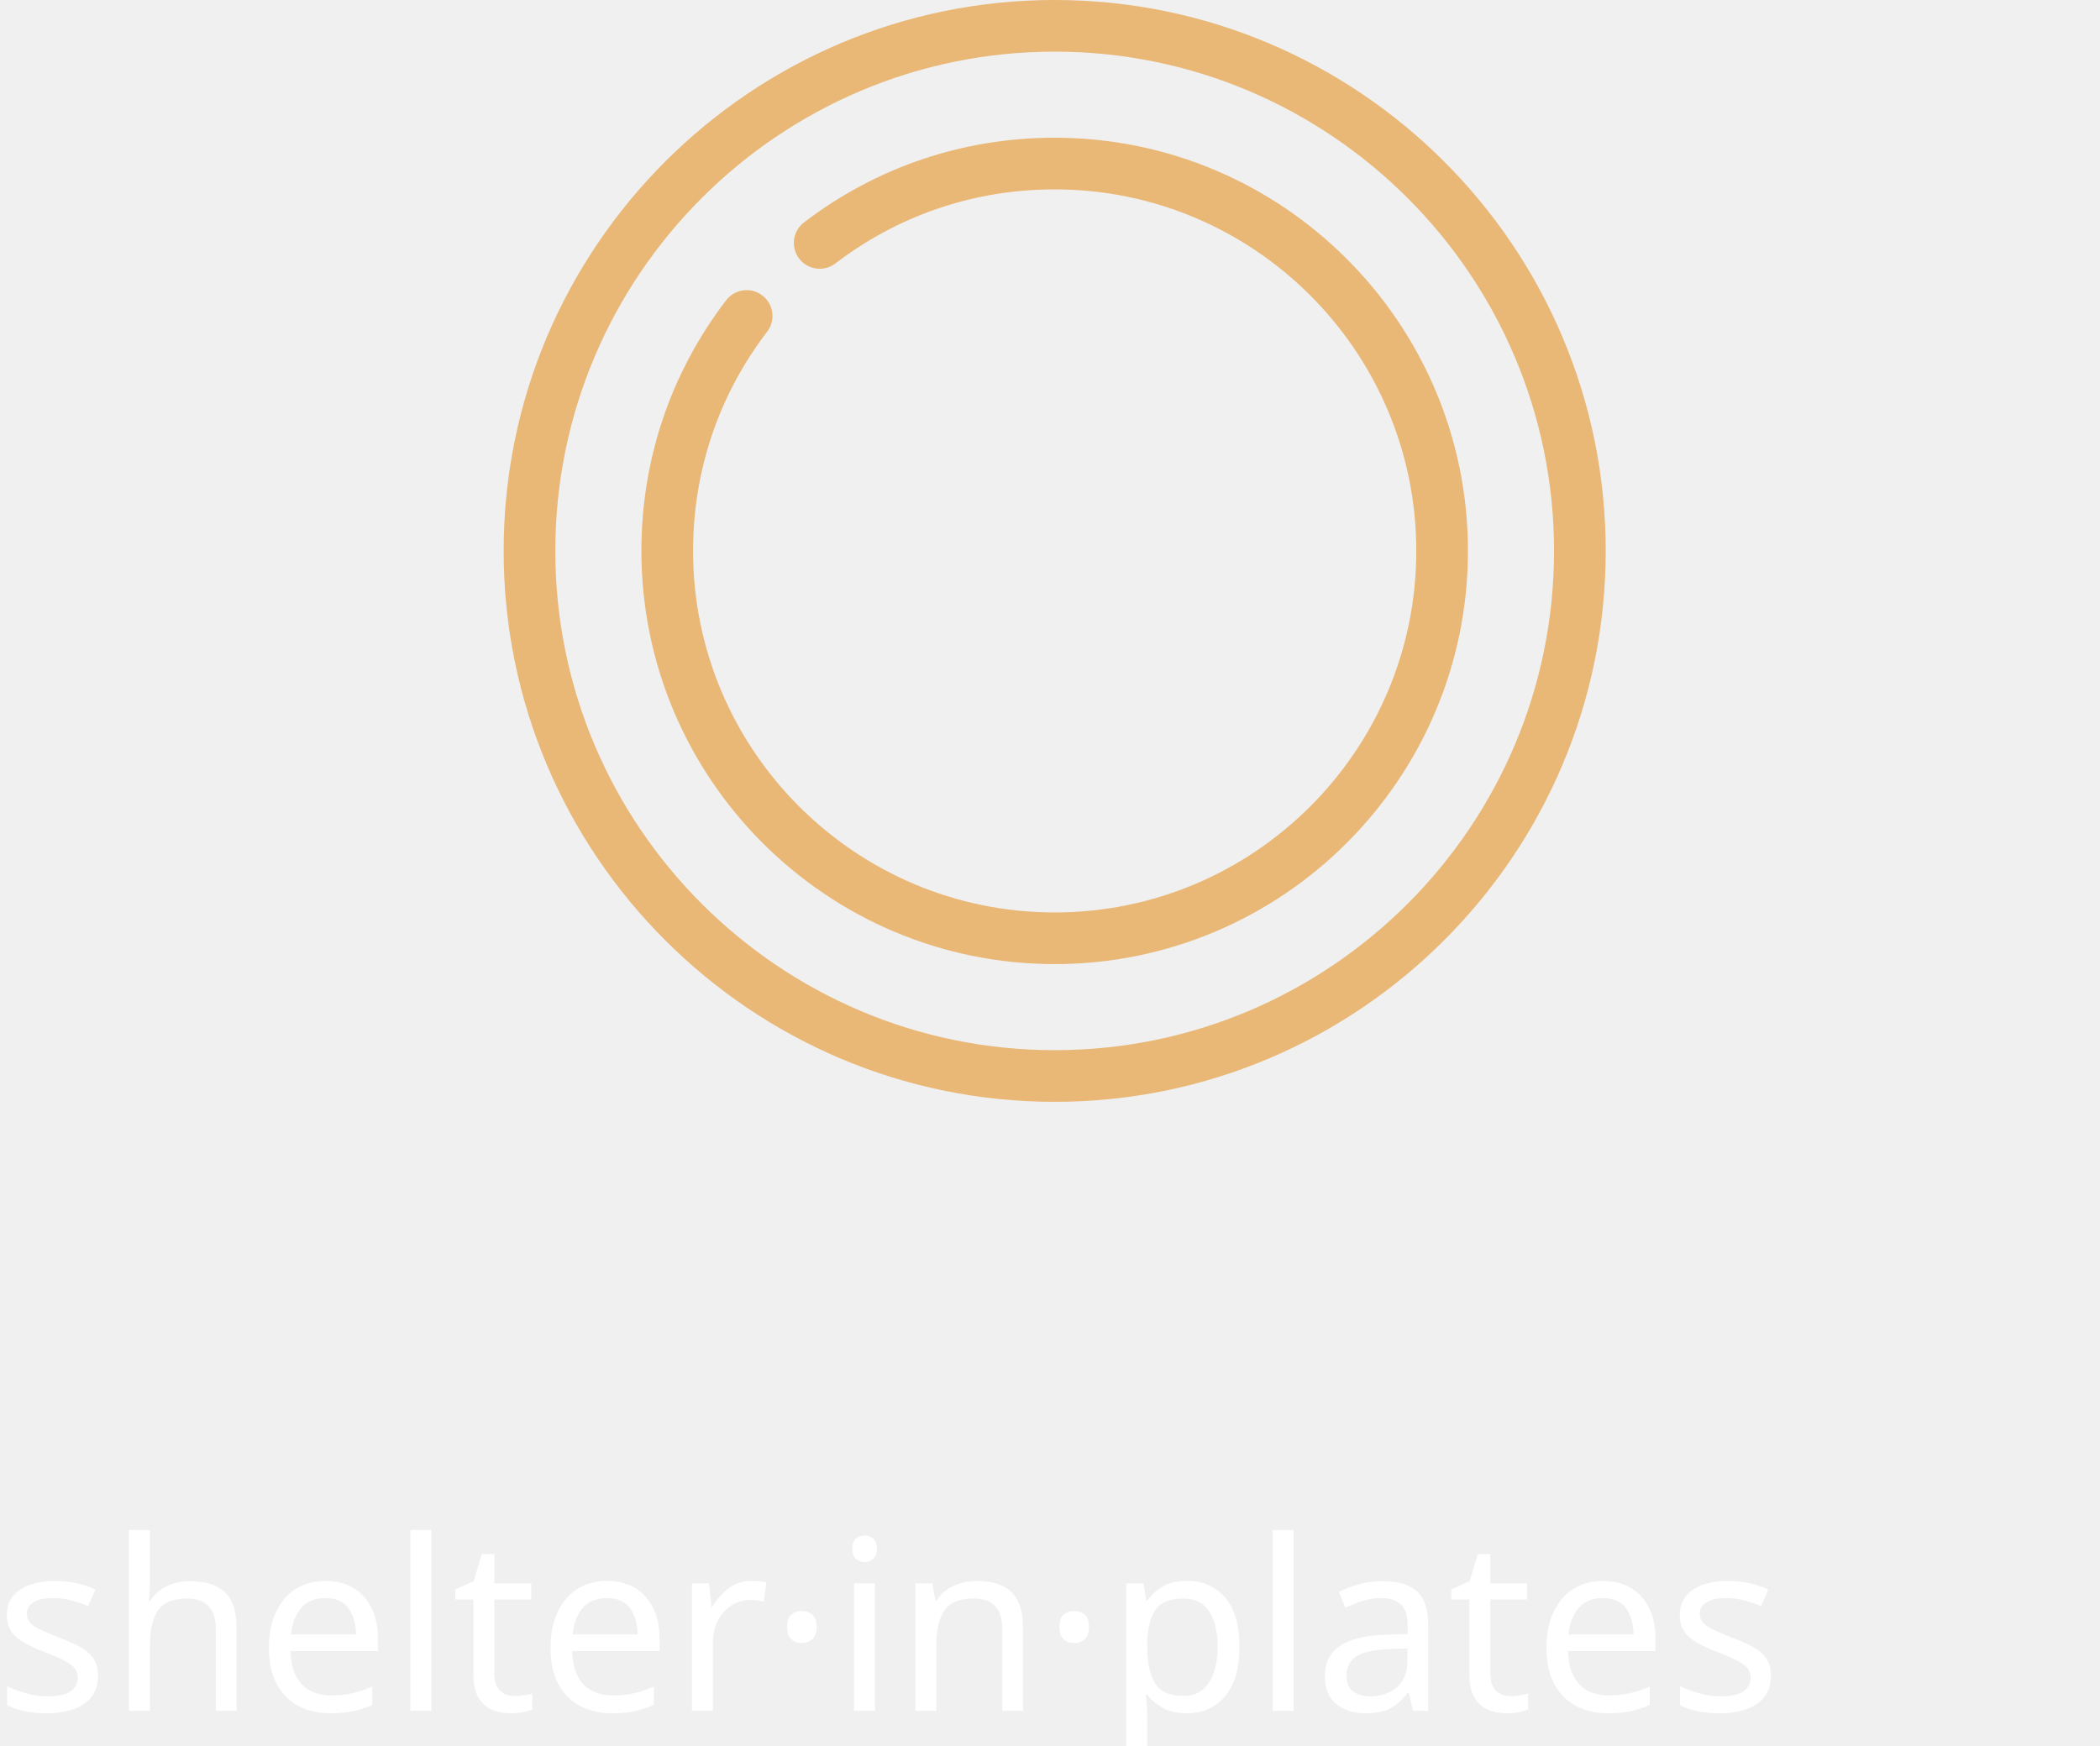
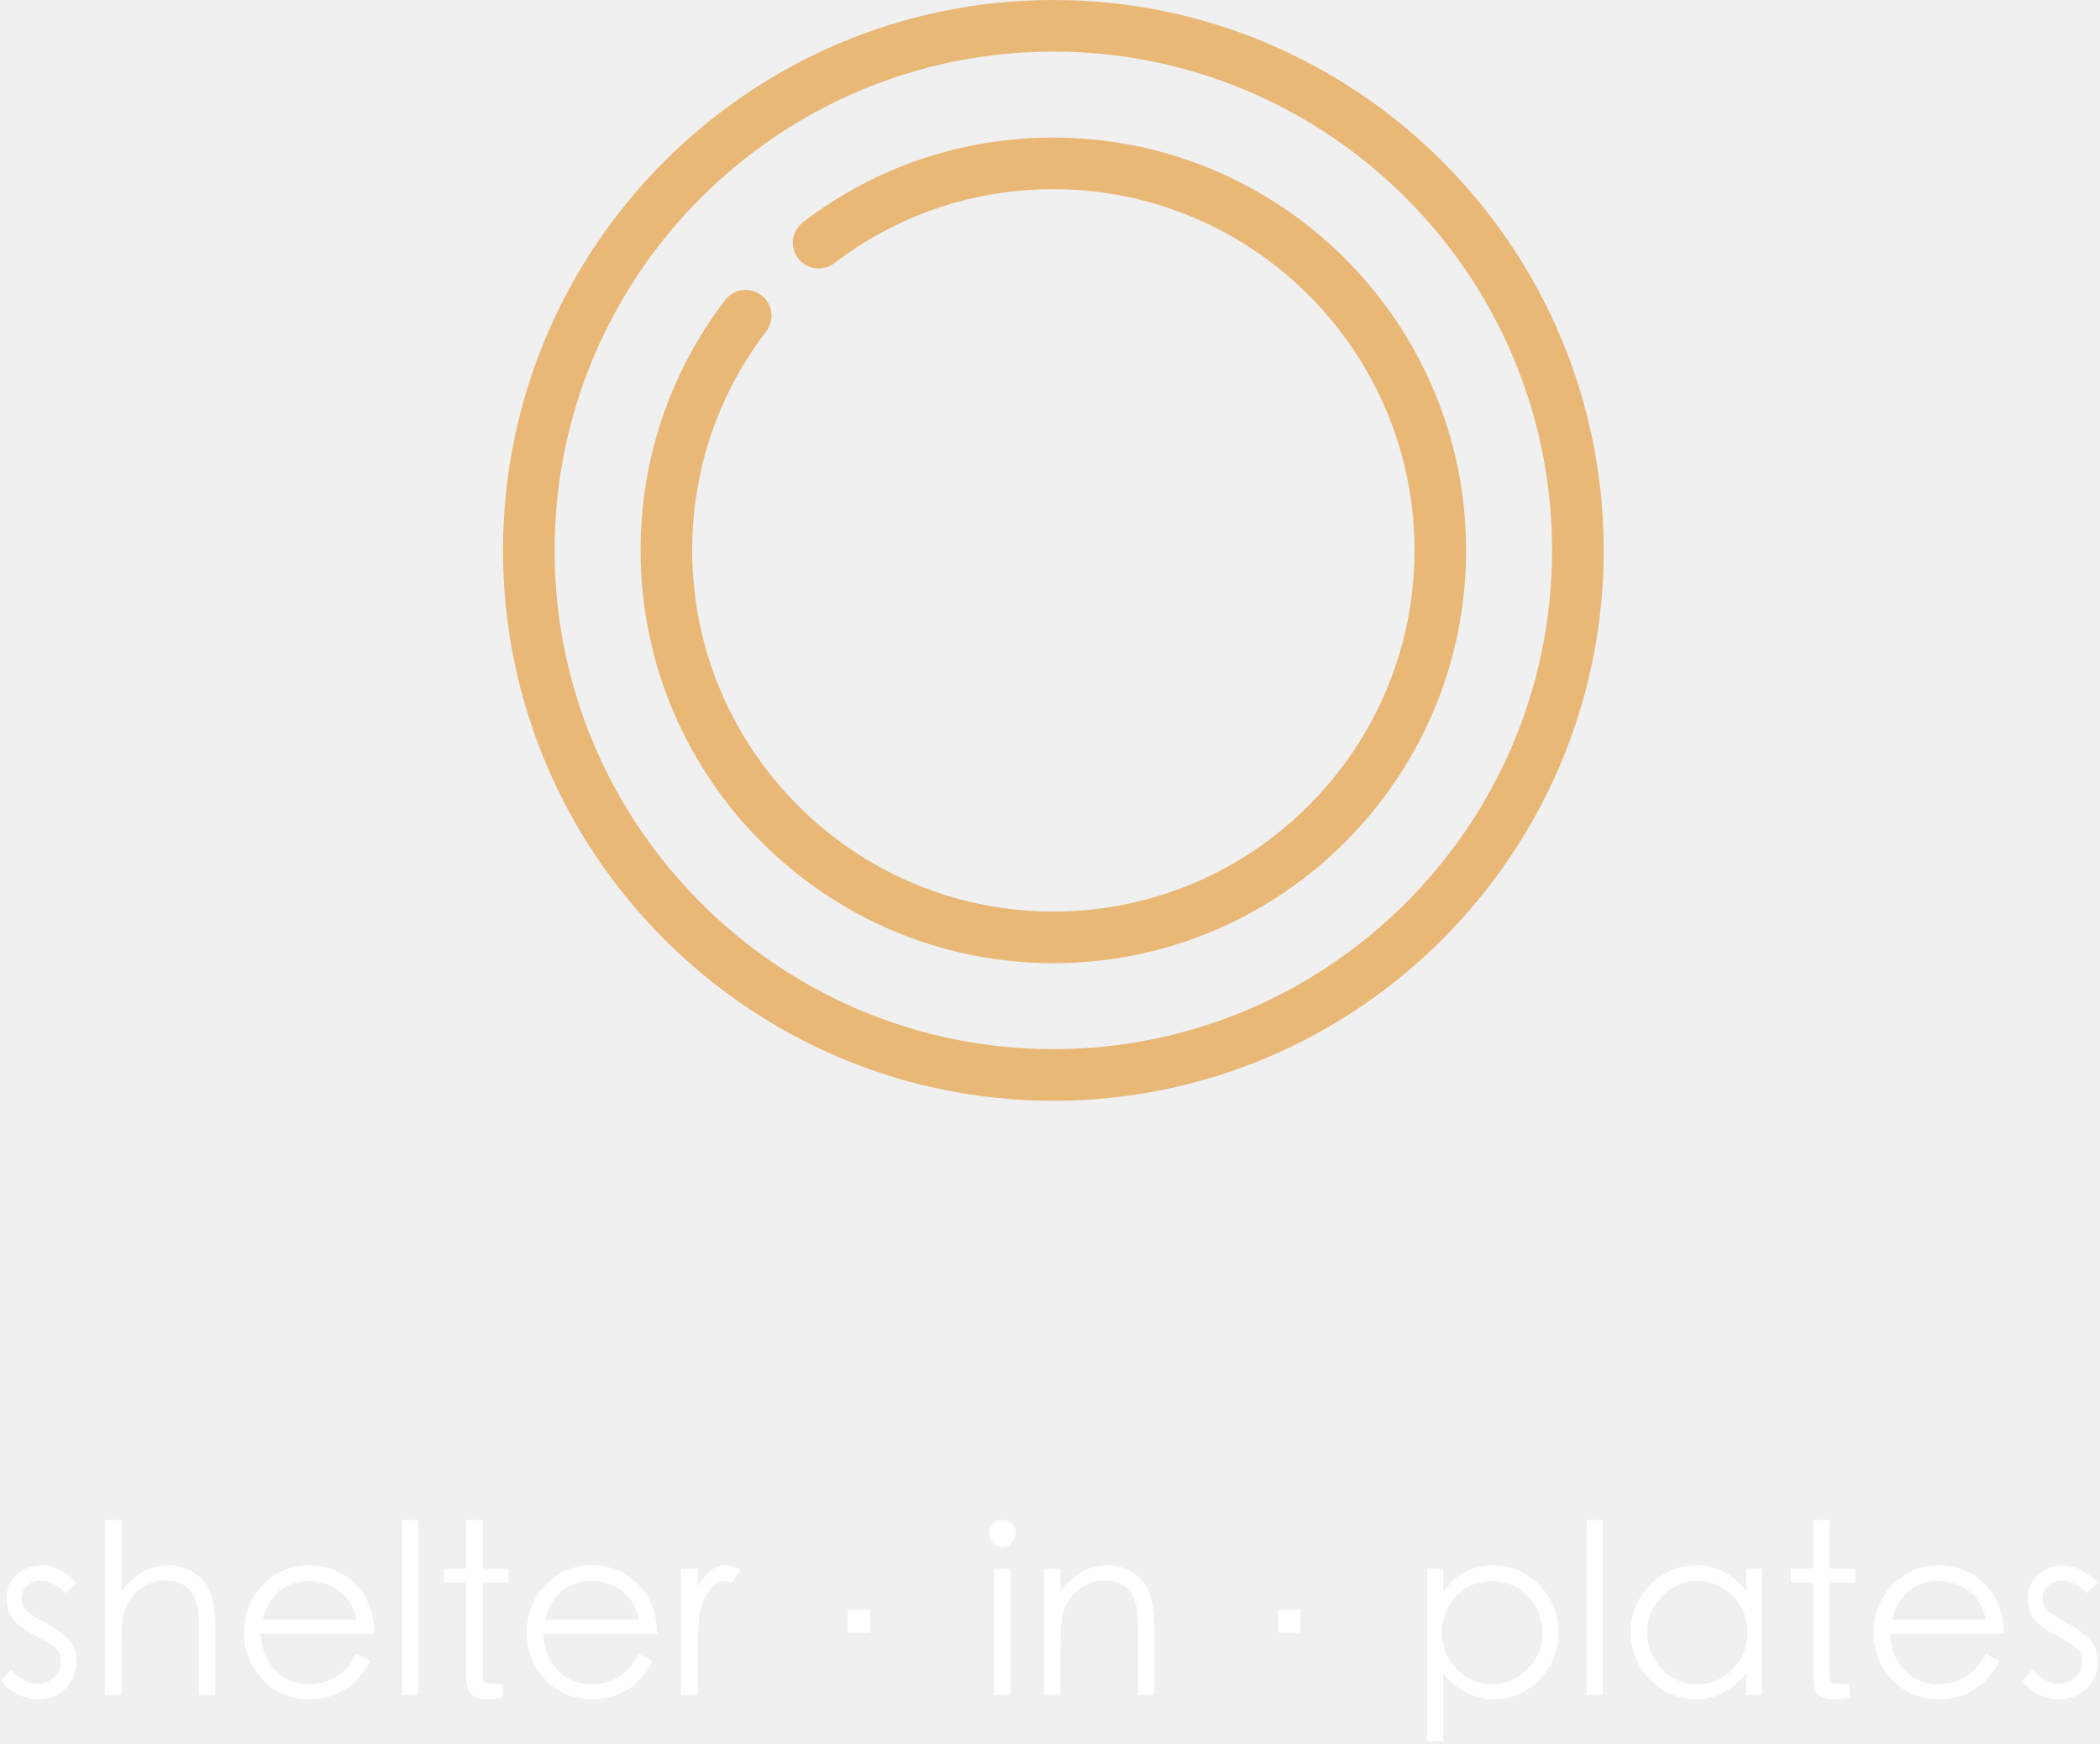
- <svg xmlns="http://www.w3.org/2000/svg" width="794px" height="660px" viewBox="0 0 794 660" version="1.1">
+ <svg xmlns="http://www.w3.org/2000/svg" width="795px" height="660px" viewBox="0 0 795 660" version="1.1">
  <g id="logo" stroke="none" stroke-width="1" fill="none" fill-rule="evenodd">
-     <g id="logo-light-fulltext" transform="translate(-2, 0)">
-       <text id="shelter·in·plates" font-family="STHeitiSC-Light, Heiti SC" font-size="90" font-weight="300" fill="#FFFFFF">
-         <tspan x="0" y="647">shelter·in·plates</tspan>
-       </text>
-       <g id="logo-symbol_1_" transform="translate(192, 0)" fill="#E9B776" fill-rule="nonzero">
+     <g id="logo-light-fulltext" transform="translate(-2, 0)" fill-rule="nonzero">
+       <path d="M16.47,643.22 C20.55,643.22 23.985,641.84 26.775,639.08 C29.565,636.32 30.96,632.93 30.96,628.91 C30.96,625.73 30.015,623.045 28.125,620.855 C26.235,618.665 23.49,616.625 19.89,614.735 C16.29,612.845 13.755,611.225 12.285,609.875 C10.815,608.525 10.08,606.905 10.08,605.015 C10.08,603.125 10.77,601.535 12.15,600.245 C13.53,598.955 15.24,598.31 17.28,598.31 C20.4,598.31 23.61,599.9 26.91,603.08 L26.91,603.08 L30.87,599.03 C26.49,594.71 22.245,592.55 18.135,592.55 C14.025,592.55 10.725,593.75 8.235,596.15 C5.745,598.55 4.5,601.445 4.5,604.835 C4.5,608.225 5.385,610.985 7.155,613.115 C8.925,615.245 11.595,617.21 15.165,619.01 C18.735,620.81 21.285,622.415 22.815,623.825 C24.345,625.235 25.11,627.035 25.11,629.225 C25.11,631.415 24.24,633.32 22.5,634.94 C20.76,636.56 18.66,637.37 16.2,637.37 C12.72,637.37 9.39,635.6 6.21,632.06 L6.21,632.06 L2.34,636.38 C4.08,638.54 6.195,640.22 8.685,641.42 C11.175,642.62 13.77,643.22 16.47,643.22 Z M47.97,641.6 L47.971,623.51 C47.985,617.27 48.255,613.1 48.78,611 C49.32,608.84 50.37,606.74 51.93,604.7 C53.49,602.66 55.38,601.07 57.6,599.93 C59.82,598.79 62.145,598.22 64.575,598.22 C67.005,598.22 69.075,598.655 70.785,599.525 C72.495,600.395 73.86,601.67 74.88,603.35 C75.9,605.03 76.56,606.8 76.86,608.66 C77.16,610.52 77.31,613.91 77.31,618.83 L77.31,618.83 L77.31,641.6 L83.52,641.6 L83.52,617.03 C83.52,610.91 82.92,606.275 81.72,603.125 C80.52,599.975 78.48,597.425 75.6,595.475 C72.72,593.525 69.48,592.55 65.88,592.55 C58.86,592.55 52.89,595.82 47.97,602.36 L47.97,602.36 L47.97,575.36 L41.76,575.36 L41.76,641.6 L47.97,641.6 Z M119.25,643.22 C129.33,643.22 136.95,638.42 142.11,628.82 L142.11,628.82 L136.89,626.12 C132.87,633.74 126.81,637.55 118.71,637.55 C113.79,637.55 109.605,635.795 106.155,632.285 C102.705,628.775 100.89,624.14 100.71,618.38 L100.71,618.38 L143.73,618.38 C143.55,610.4 141.105,604.1 136.395,599.48 C131.685,594.86 125.865,592.55 118.935,592.55 C112.005,592.55 106.185,595.04 101.475,600.02 C96.765,605 94.41,610.97 94.41,617.93 C94.41,624.89 96.75,630.845 101.43,635.795 C106.11,640.745 112.05,643.22 119.25,643.22 Z M136.89,613.07 L101.34,613.07 C104.1,603.35 109.98,598.49 118.98,598.49 C123.36,598.49 127.23,599.78 130.59,602.36 C133.95,604.94 136.05,608.51 136.89,613.07 L136.89,613.07 Z M160.38,641.6 L160.38,575.36 L154.26,575.36 L154.26,641.6 L160.38,641.6 Z M186.39,643.22 C187.83,643.22 189.81,643.01 192.33,642.59 L192.33,642.59 L192.33,637.37 L188.64,637.37 C186.9,637.37 185.82,637.22 185.4,636.92 C184.98,636.62 184.77,635.66 184.77,634.04 L184.77,634.04 L184.77,599.03 L194.49,599.03 L194.49,593.81 L184.77,593.81 L184.77,575.36 L178.56,575.36 L178.56,593.81 L170.1,593.81 L170.1,599.03 L178.56,599.03 L178.56,635.03 C178.56,637.85 179.19,639.92 180.45,641.24 C181.71,642.56 183.69,643.22 186.39,643.22 Z M226.26,643.22 C236.34,643.22 243.96,638.42 249.12,628.82 L249.12,628.82 L243.9,626.12 C239.88,633.74 233.82,637.55 225.72,637.55 C220.8,637.55 216.615,635.795 213.165,632.285 C209.715,628.775 207.9,624.14 207.72,618.38 L207.72,618.38 L250.74,618.38 C250.56,610.4 248.115,604.1 243.405,599.48 C238.695,594.86 232.875,592.55 225.945,592.55 C219.015,592.55 213.195,595.04 208.485,600.02 C203.775,605 201.42,610.97 201.42,617.93 C201.42,624.89 203.76,630.845 208.44,635.795 C213.12,640.745 219.06,643.22 226.26,643.22 Z M243.9,613.07 L208.35,613.07 C211.11,603.35 216.99,598.49 225.99,598.49 C230.37,598.49 234.24,599.78 237.6,602.36 C240.96,604.94 243.06,608.51 243.9,613.07 L243.9,613.07 Z M266.13,641.6 L266.131,624.806 C266.15,617.146 266.539,611.839 267.3,608.885 C268.08,605.855 269.295,603.38 270.945,601.46 C272.595,599.54 274.35,598.58 276.21,598.58 C277.17,598.58 278.1,598.85 279,599.39 L279,599.39 L282.24,594.17 C280.26,593.09 278.295,592.55 276.345,592.55 C274.395,592.55 272.625,593.21 271.035,594.53 C269.445,595.85 267.81,597.92 266.13,600.74 L266.13,600.74 L266.13,593.81 L259.83,593.81 L259.83,641.6 L266.13,641.6 Z M331.38,618.02 L331.38,609.38 L322.92,609.38 L322.92,618.02 L331.38,618.02 Z M381.465,585.53 C382.875,585.53 384.075,585.035 385.065,584.045 C386.055,583.055 386.55,581.855 386.55,580.445 C386.55,579.035 386.055,577.835 385.065,576.845 C384.075,575.855 382.875,575.36 381.465,575.36 C380.055,575.36 378.855,575.87 377.865,576.89 C376.875,577.91 376.38,579.11 376.38,580.49 C376.38,581.81 376.875,582.98 377.865,584 C378.855,585.02 380.055,585.53 381.465,585.53 Z M384.57,641.6 L384.57,593.81 L378.36,593.81 L378.36,641.6 L384.57,641.6 Z M403.47,641.6 L403.47,624.05 C403.47,617.51 403.74,613.16 404.28,611 C404.82,608.84 405.87,606.74 407.43,604.7 C408.99,602.66 410.88,601.07 413.1,599.93 C415.32,598.79 417.585,598.22 419.895,598.22 C422.205,598.22 424.17,598.58 425.79,599.3 C427.41,600.02 428.745,601.07 429.795,602.45 C430.845,603.83 431.625,605.51 432.135,607.49 C432.645,609.47 432.9,613.25 432.9,618.83 L432.9,618.83 L432.9,641.6 L439.02,641.6 L439.02,617.03 C439.02,610.91 438.42,606.275 437.22,603.125 C436.02,599.975 433.98,597.425 431.1,595.475 C428.22,593.525 424.98,592.55 421.38,592.55 C414.36,592.55 408.39,595.82 403.47,602.36 L403.47,602.36 L403.47,593.81 L397.26,593.81 L397.26,641.6 L403.47,641.6 Z M494.28,618.02 L494.28,609.38 L485.82,609.38 L485.82,618.02 L494.28,618.02 Z M548.37,659.06 L548.37,633.41 C553.83,639.95 560.22,643.22 567.54,643.22 C574.26,643.22 580.02,640.73 584.82,635.75 C589.62,630.77 592.02,624.8 592.02,617.84 C592.02,610.88 589.59,604.925 584.73,599.975 C579.87,595.025 574.08,592.55 567.36,592.55 C559.56,592.55 553.23,595.88 548.37,602.54 L548.37,602.54 L548.37,593.81 L542.25,593.81 L542.25,659.06 L548.37,659.06 Z M566.865,637.55 C561.675,637.55 557.22,635.675 553.5,631.925 C549.78,628.175 547.92,623.54 547.92,618.02 C547.92,612.5 549.735,607.865 553.365,604.115 C556.995,600.365 561.48,598.49 566.82,598.49 C572.16,598.49 576.675,600.395 580.365,604.205 C584.055,608.015 585.9,612.59 585.9,617.93 C585.9,623.39 584.025,628.025 580.275,631.835 C576.525,635.645 572.055,637.55 566.865,637.55 Z M608.76,641.6 L608.76,575.36 L602.64,575.36 L602.64,641.6 L608.76,641.6 Z M644.4,643.22 C651.42,643.22 657.66,639.95 663.12,633.41 L663.12,633.41 L663.12,641.6 L669.15,641.6 L669.15,593.81 L663.12,593.81 L663.12,602.54 C658.26,595.88 651.93,592.55 644.13,592.55 C637.35,592.55 631.53,595.025 626.67,599.975 C621.81,604.925 619.38,610.865 619.38,617.795 C619.38,624.725 621.795,630.695 626.625,635.705 C631.455,640.715 637.38,643.22 644.4,643.22 Z M644.535,637.55 C639.345,637.55 634.89,635.615 631.17,631.745 C627.45,627.875 625.59,623.3 625.59,618.02 C625.59,612.74 627.42,608.165 631.08,604.295 C634.74,600.425 639.225,598.49 644.535,598.49 C649.845,598.49 654.33,600.365 657.99,604.115 C661.65,607.865 663.48,612.47 663.48,617.93 C663.48,623.57 661.62,628.25 657.9,631.97 C654.18,635.69 649.725,637.55 644.535,637.55 Z M696.24,643.22 C697.68,643.22 699.66,643.01 702.18,642.59 L702.18,642.59 L702.18,637.37 L698.49,637.37 C696.75,637.37 695.67,637.22 695.25,636.92 C694.83,636.62 694.62,635.66 694.62,634.04 L694.62,634.04 L694.62,599.03 L704.34,599.03 L704.34,593.81 L694.62,593.81 L694.62,575.36 L688.41,575.36 L688.41,593.81 L679.95,593.81 L679.95,599.03 L688.41,599.03 L688.41,635.03 C688.41,637.85 689.04,639.92 690.3,641.24 C691.56,642.56 693.54,643.22 696.24,643.22 Z M736.11,643.22 C746.19,643.22 753.81,638.42 758.97,628.82 L758.97,628.82 L753.75,626.12 C749.73,633.74 743.67,637.55 735.57,637.55 C730.65,637.55 726.465,635.795 723.015,632.285 C719.565,628.775 717.75,624.14 717.57,618.38 L717.57,618.38 L760.59,618.38 C760.41,610.4 757.965,604.1 753.255,599.48 C748.545,594.86 742.725,592.55 735.795,592.55 C728.865,592.55 723.045,595.04 718.335,600.02 C713.625,605 711.27,610.97 711.27,617.93 C711.27,624.89 713.61,630.845 718.29,635.795 C722.97,640.745 728.91,643.22 736.11,643.22 Z M753.75,613.07 L718.2,613.07 C720.96,603.35 726.84,598.49 735.84,598.49 C740.22,598.49 744.09,599.78 747.45,602.36 C750.81,604.94 752.91,608.51 753.75,613.07 L753.75,613.07 Z M781.65,643.22 C785.73,643.22 789.165,641.84 791.955,639.08 C794.745,636.32 796.14,632.93 796.14,628.91 C796.14,625.73 795.195,623.045 793.305,620.855 C791.415,618.665 788.67,616.625 785.07,614.735 C781.47,612.845 778.935,611.225 777.465,609.875 C775.995,608.525 775.26,606.905 775.26,605.015 C775.26,603.125 775.95,601.535 777.33,600.245 C778.71,598.955 780.42,598.31 782.46,598.31 C785.58,598.31 788.79,599.9 792.09,603.08 L792.09,603.08 L796.05,599.03 C791.67,594.71 787.425,592.55 783.315,592.55 C779.205,592.55 775.905,593.75 773.415,596.15 C770.925,598.55 769.68,601.445 769.68,604.835 C769.68,608.225 770.565,610.985 772.335,613.115 C774.105,615.245 776.775,617.21 780.345,619.01 C783.915,620.81 786.465,622.415 787.995,623.825 C789.525,625.235 790.29,627.035 790.29,629.225 C790.29,631.415 789.42,633.32 787.68,634.94 C785.94,636.56 783.84,637.37 781.38,637.37 C777.9,637.37 774.57,635.6 771.39,632.06 L771.39,632.06 L767.52,636.38 C769.26,638.54 771.375,640.22 773.865,641.42 C776.355,642.62 778.95,643.22 781.65,643.22 Z" id="shelter·in·plates" fill="#FFFFFF" />
+       <g id="logo-symbol_1_" transform="translate(192, 0)" fill="#E9B776">
        <path d="M112.16,97.799 C115.435,102.086 121.564,102.905 125.849,99.632 C149.838,81.303 178.511,71.615 208.766,71.615 C284.159,71.615 345.494,132.949 345.494,208.34 C345.494,283.73 284.16,345.064 208.766,345.064 C133.378,345.064 72.043,283.732 72.043,208.34 C72.043,178.084 81.73,149.411 100.06,125.421 C103.335,121.138 102.515,115.007 98.228,111.733 C93.943,108.458 87.814,109.278 84.539,113.565 C63.586,140.989 52.512,173.762 52.512,208.34 C52.512,294.499 122.608,364.595 208.763,364.595 C294.923,364.595 365.021,294.498 365.021,208.34 C365.021,122.181 294.922,52.084 208.763,52.084 C174.185,52.084 141.413,63.158 113.992,84.11 C109.708,87.385 108.885,93.513 112.16,97.799 L112.16,97.799 Z M208.766,0 C93.891,0 0.426,93.46 0.426,208.34 C0.426,323.22 93.887,416.681 208.766,416.681 C323.647,416.681 417.111,323.222 417.111,208.34 C417.111,93.46 323.646,0 208.766,0 Z M208.766,397.147 C104.661,397.147 19.958,312.449 19.958,208.336 C19.958,104.227 104.657,19.527 208.766,19.527 C312.875,19.527 397.578,104.227 397.578,208.336 C397.578,312.449 312.875,397.147 208.766,397.147 Z" id="Shape" />
      </g>
    </g>
  </g>
</svg>
